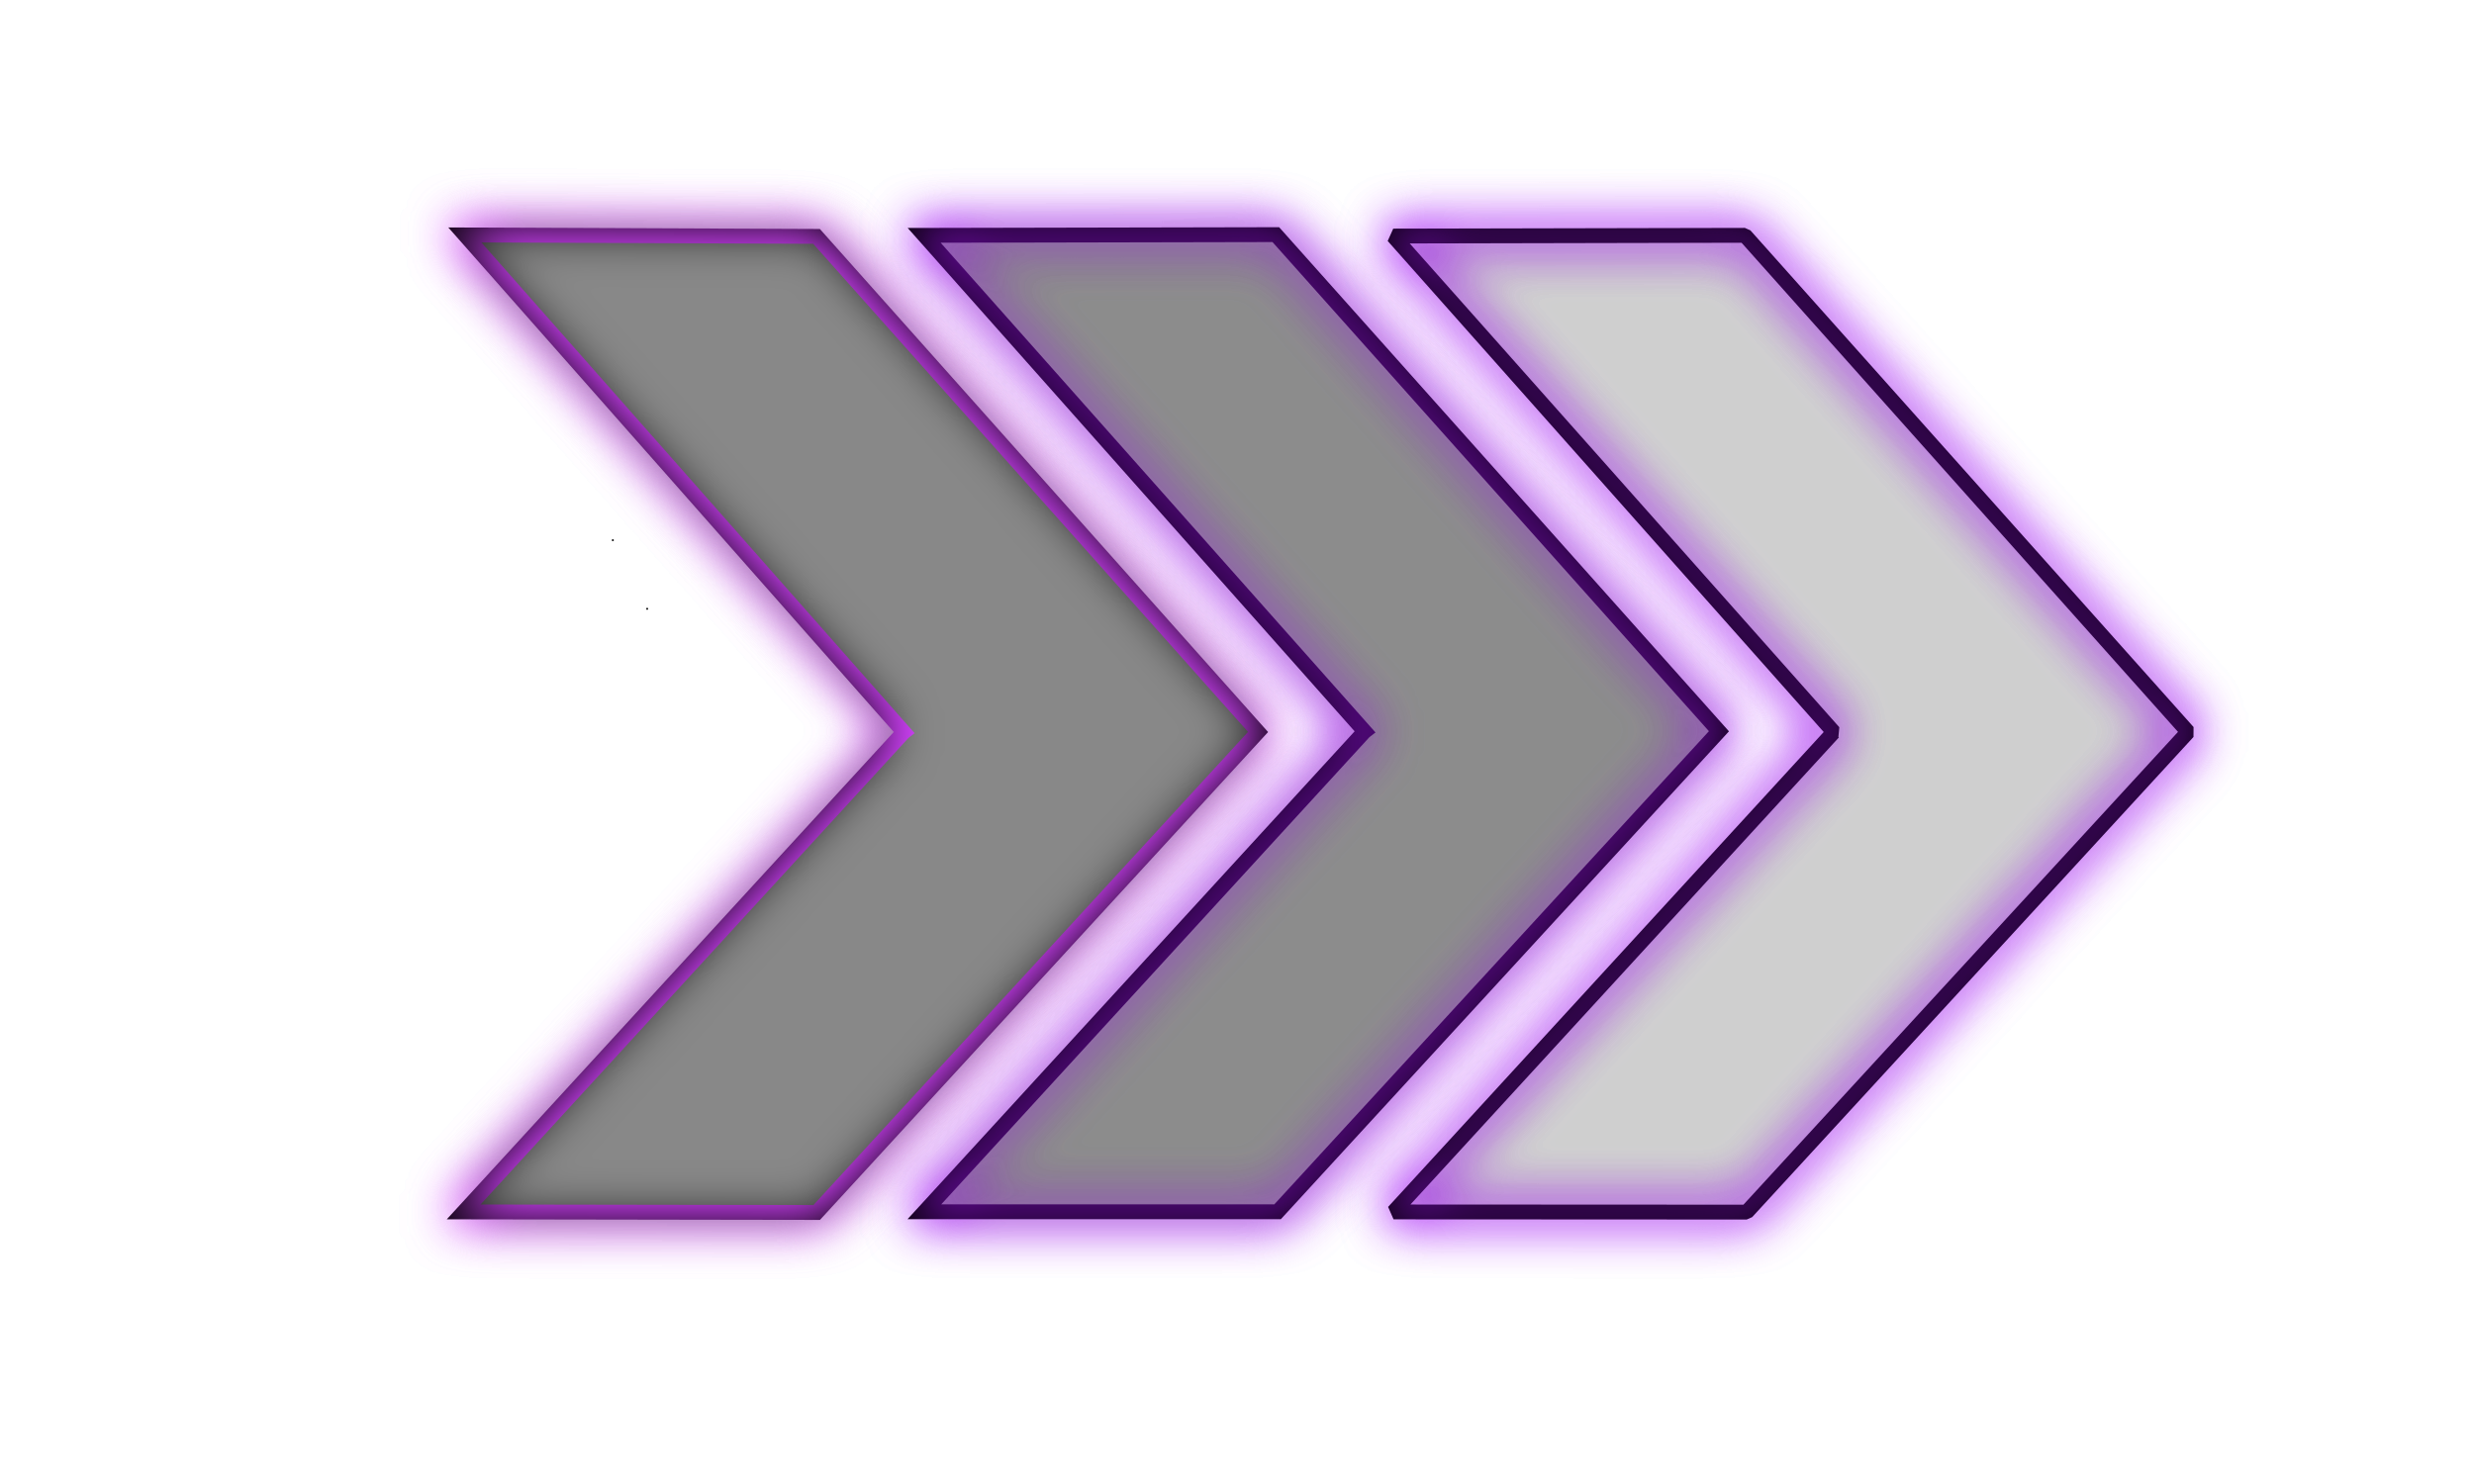
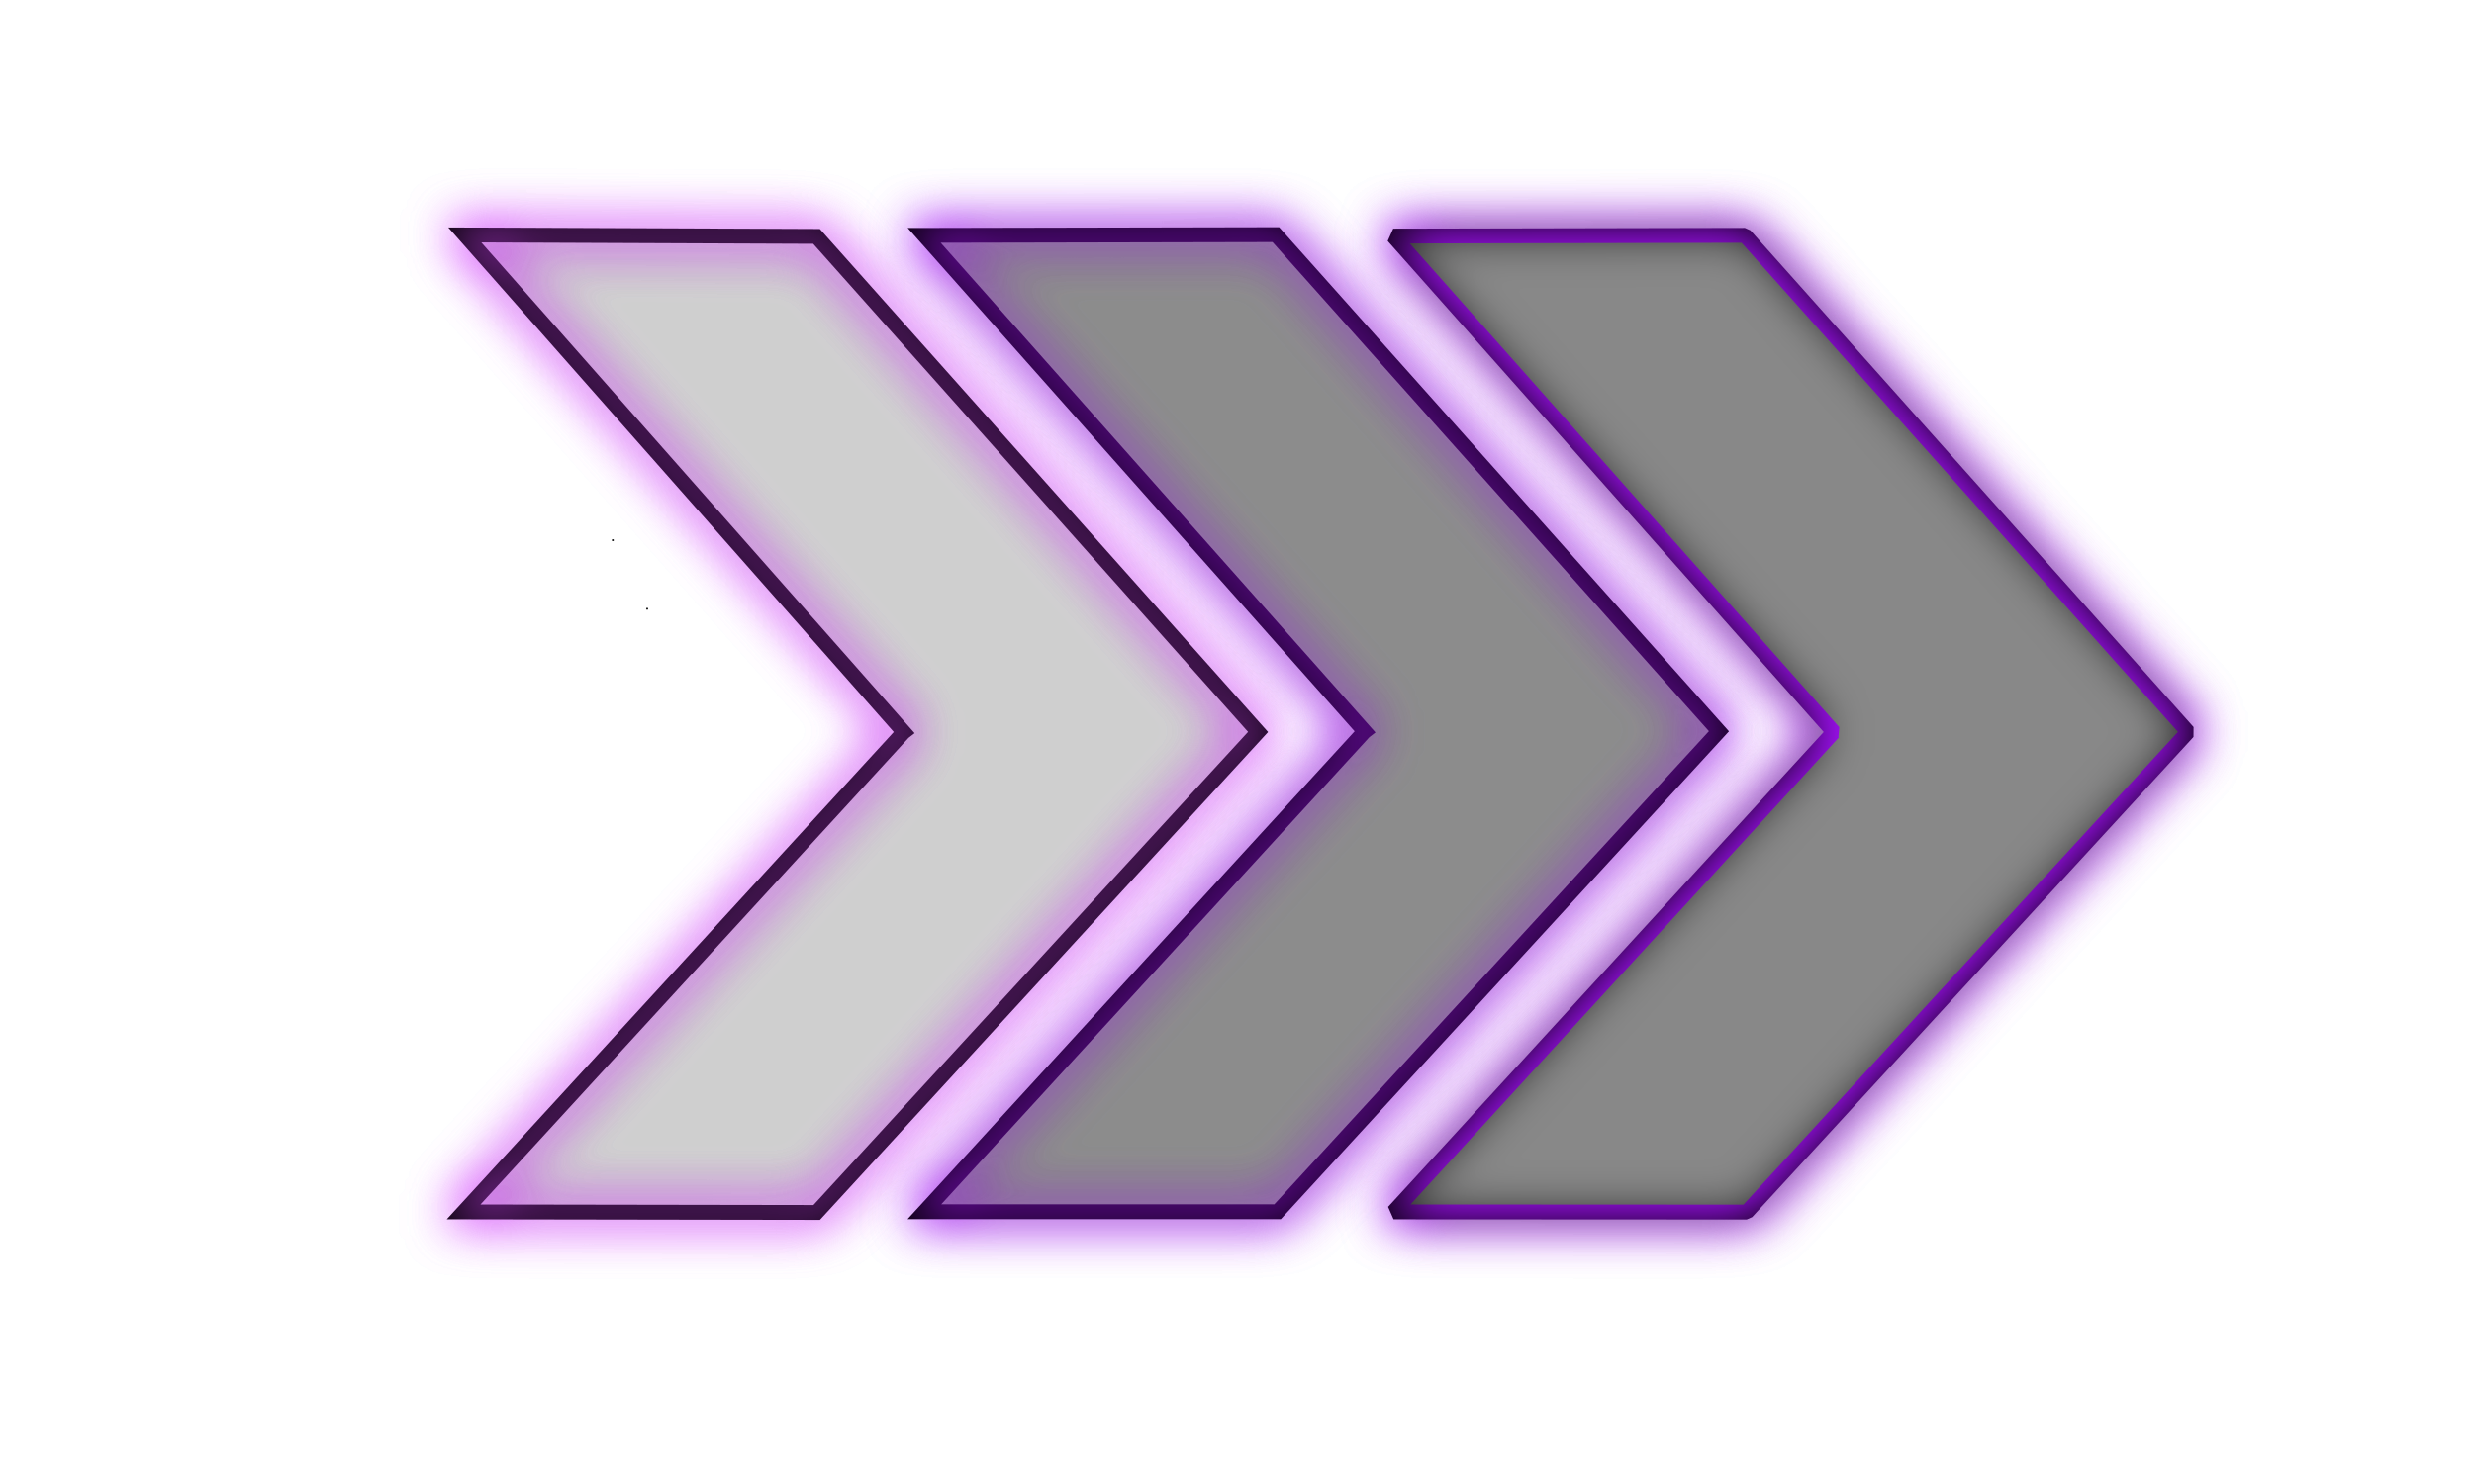
<svg xmlns="http://www.w3.org/2000/svg" width="500mm" height="300mm" viewBox="0 0 500 300" version="1.1" id="svg1">
  <defs id="defs1">
    <linearGradient id="swatch11">
      <stop style="stop-color:#000000;stop-opacity:1;" offset="0" id="stop11" />
    </linearGradient>
    <filter y="-0.068" height="1.137" style="color-interpolation-filters:sRGB;" id="filter2" x="-0.096" width="1.183">
      <feGaussianBlur stdDeviation="5" result="result6" id="feGaussianBlur1" />
      <feComposite result="result8" operator="atop" in2="result6" id="feComposite1" in="SourceGraphic" />
      <feComposite result="result9" operator="over" in2="SourceAlpha" in="result8" id="feComposite2" />
      <feColorMatrix values="1 0 0 0 0 0 1 0 0 0 0 0 1 0 0 0 0 0 1 0 " result="result10" id="feColorMatrix2" />
      <feBlend in="result10" mode="normal" in2="result6" id="feBlend2" />
    </filter>
    <filter y="-0.068" height="1.137" style="color-interpolation-filters:sRGB;" id="filter6" x="-0.096" width="1.183">
      <feGaussianBlur stdDeviation="5" result="result6" id="feGaussianBlur5" />
      <feComposite result="result8" in="SourceGraphic" operator="atop" in2="result6" id="feComposite5" />
      <feComposite result="result9" operator="over" in2="SourceAlpha" in="result8" id="feComposite6" />
      <feColorMatrix values="1 0 0 0 0 0 1 0 0 0 0 0 1 0 0 0 0 0 1 0 " result="result10" id="feColorMatrix6" />
      <feBlend in="result10" mode="normal" in2="result6" id="feBlend6" />
    </filter>
    <filter y="-0.068" height="1.137" style="color-interpolation-filters:sRGB;" id="filter8" x="-0.082" width="1.163">
      <feGaussianBlur stdDeviation="5" result="result6" id="feGaussianBlur6" />
      <feComposite result="result8" in="SourceGraphic" operator="atop" in2="result6" id="feComposite7" />
      <feComposite result="result9" operator="over" in2="SourceAlpha" in="result8" id="feComposite8" />
      <feColorMatrix values="1 0 0 0 0 0 1 0 0 0 0 0 1 0 0 0 0 0 1 0 " result="result10" id="feColorMatrix8" />
      <feBlend in="result10" mode="normal" in2="result6" id="feBlend8" />
    </filter>
  </defs>
  <g id="layer1" style="opacity:1">
-     <path style="fill:#888888;fill-opacity:1;stroke:#d543ff;stroke-width:3;stroke-opacity:1;opacity:1;stroke-dasharray:none;filter:url(#filter2)" d="m 93.939,47.494 88.723,100.515 -0.07,0.054 -88.891,96.935 71.354,0.113 89.203,-97.14 -89.235,-100.182 z" id="path1" />
+     <path style="fill:#888888;fill-opacity:0.107;stroke:#d543ff;stroke-width:3;stroke-opacity:1;opacity:1;stroke-dasharray:none;filter:url(#filter2)" d="m 93.939,47.494 88.723,100.515 -0.07,0.054 -88.891,96.935 71.354,0.113 89.203,-97.14 -89.235,-100.182 z" id="path1" />
    <path style="fill:#888888;fill-opacity:0.338;stroke-width:3;stroke:#a511fb;stroke-opacity:1;stroke-dasharray:none;filter:url(#filter6)" d="m 186.779,47.58 89.025,100.288 -0.07,0.054 -88.913,97.044 71.376,0.004 89.203,-97.14 -89.558,-100.398 z" id="path1-7" />
    <circle id="path3" style="fill:#000000;stroke:#000000;stroke-width:0.265" cx="130.794" cy="123.075" r="0.077" />
    <circle id="path4" style="fill:#000000;stroke:#000000;stroke-width:0.265" cx="123.858" cy="109.202" r="0.077" />
-     <path style="fill:#888888;fill-opacity:0.107;stroke-width:3;stroke:#a511fb;stroke-opacity:1;stroke-dasharray:none;stroke-linecap:square;stroke-linejoin:bevel;filter:url(#filter8)" d="m 281.579,47.721 89.025,100.288 -0.07,0.054 -88.891,96.935 71.365,0.037 89.192,-97.064 -89.558,-100.398 z" id="path1-0" />
+     <path style="fill:#888888;fill-opacity:1;stroke-width:3;stroke:#a511fb;stroke-opacity:1;stroke-dasharray:none;stroke-linecap:square;stroke-linejoin:bevel;filter:url(#filter8)" d="m 281.579,47.721 89.025,100.288 -0.07,0.054 -88.891,96.935 71.365,0.037 89.192,-97.064 -89.558,-100.398 z" id="path1-0" />
  </g>
</svg>
